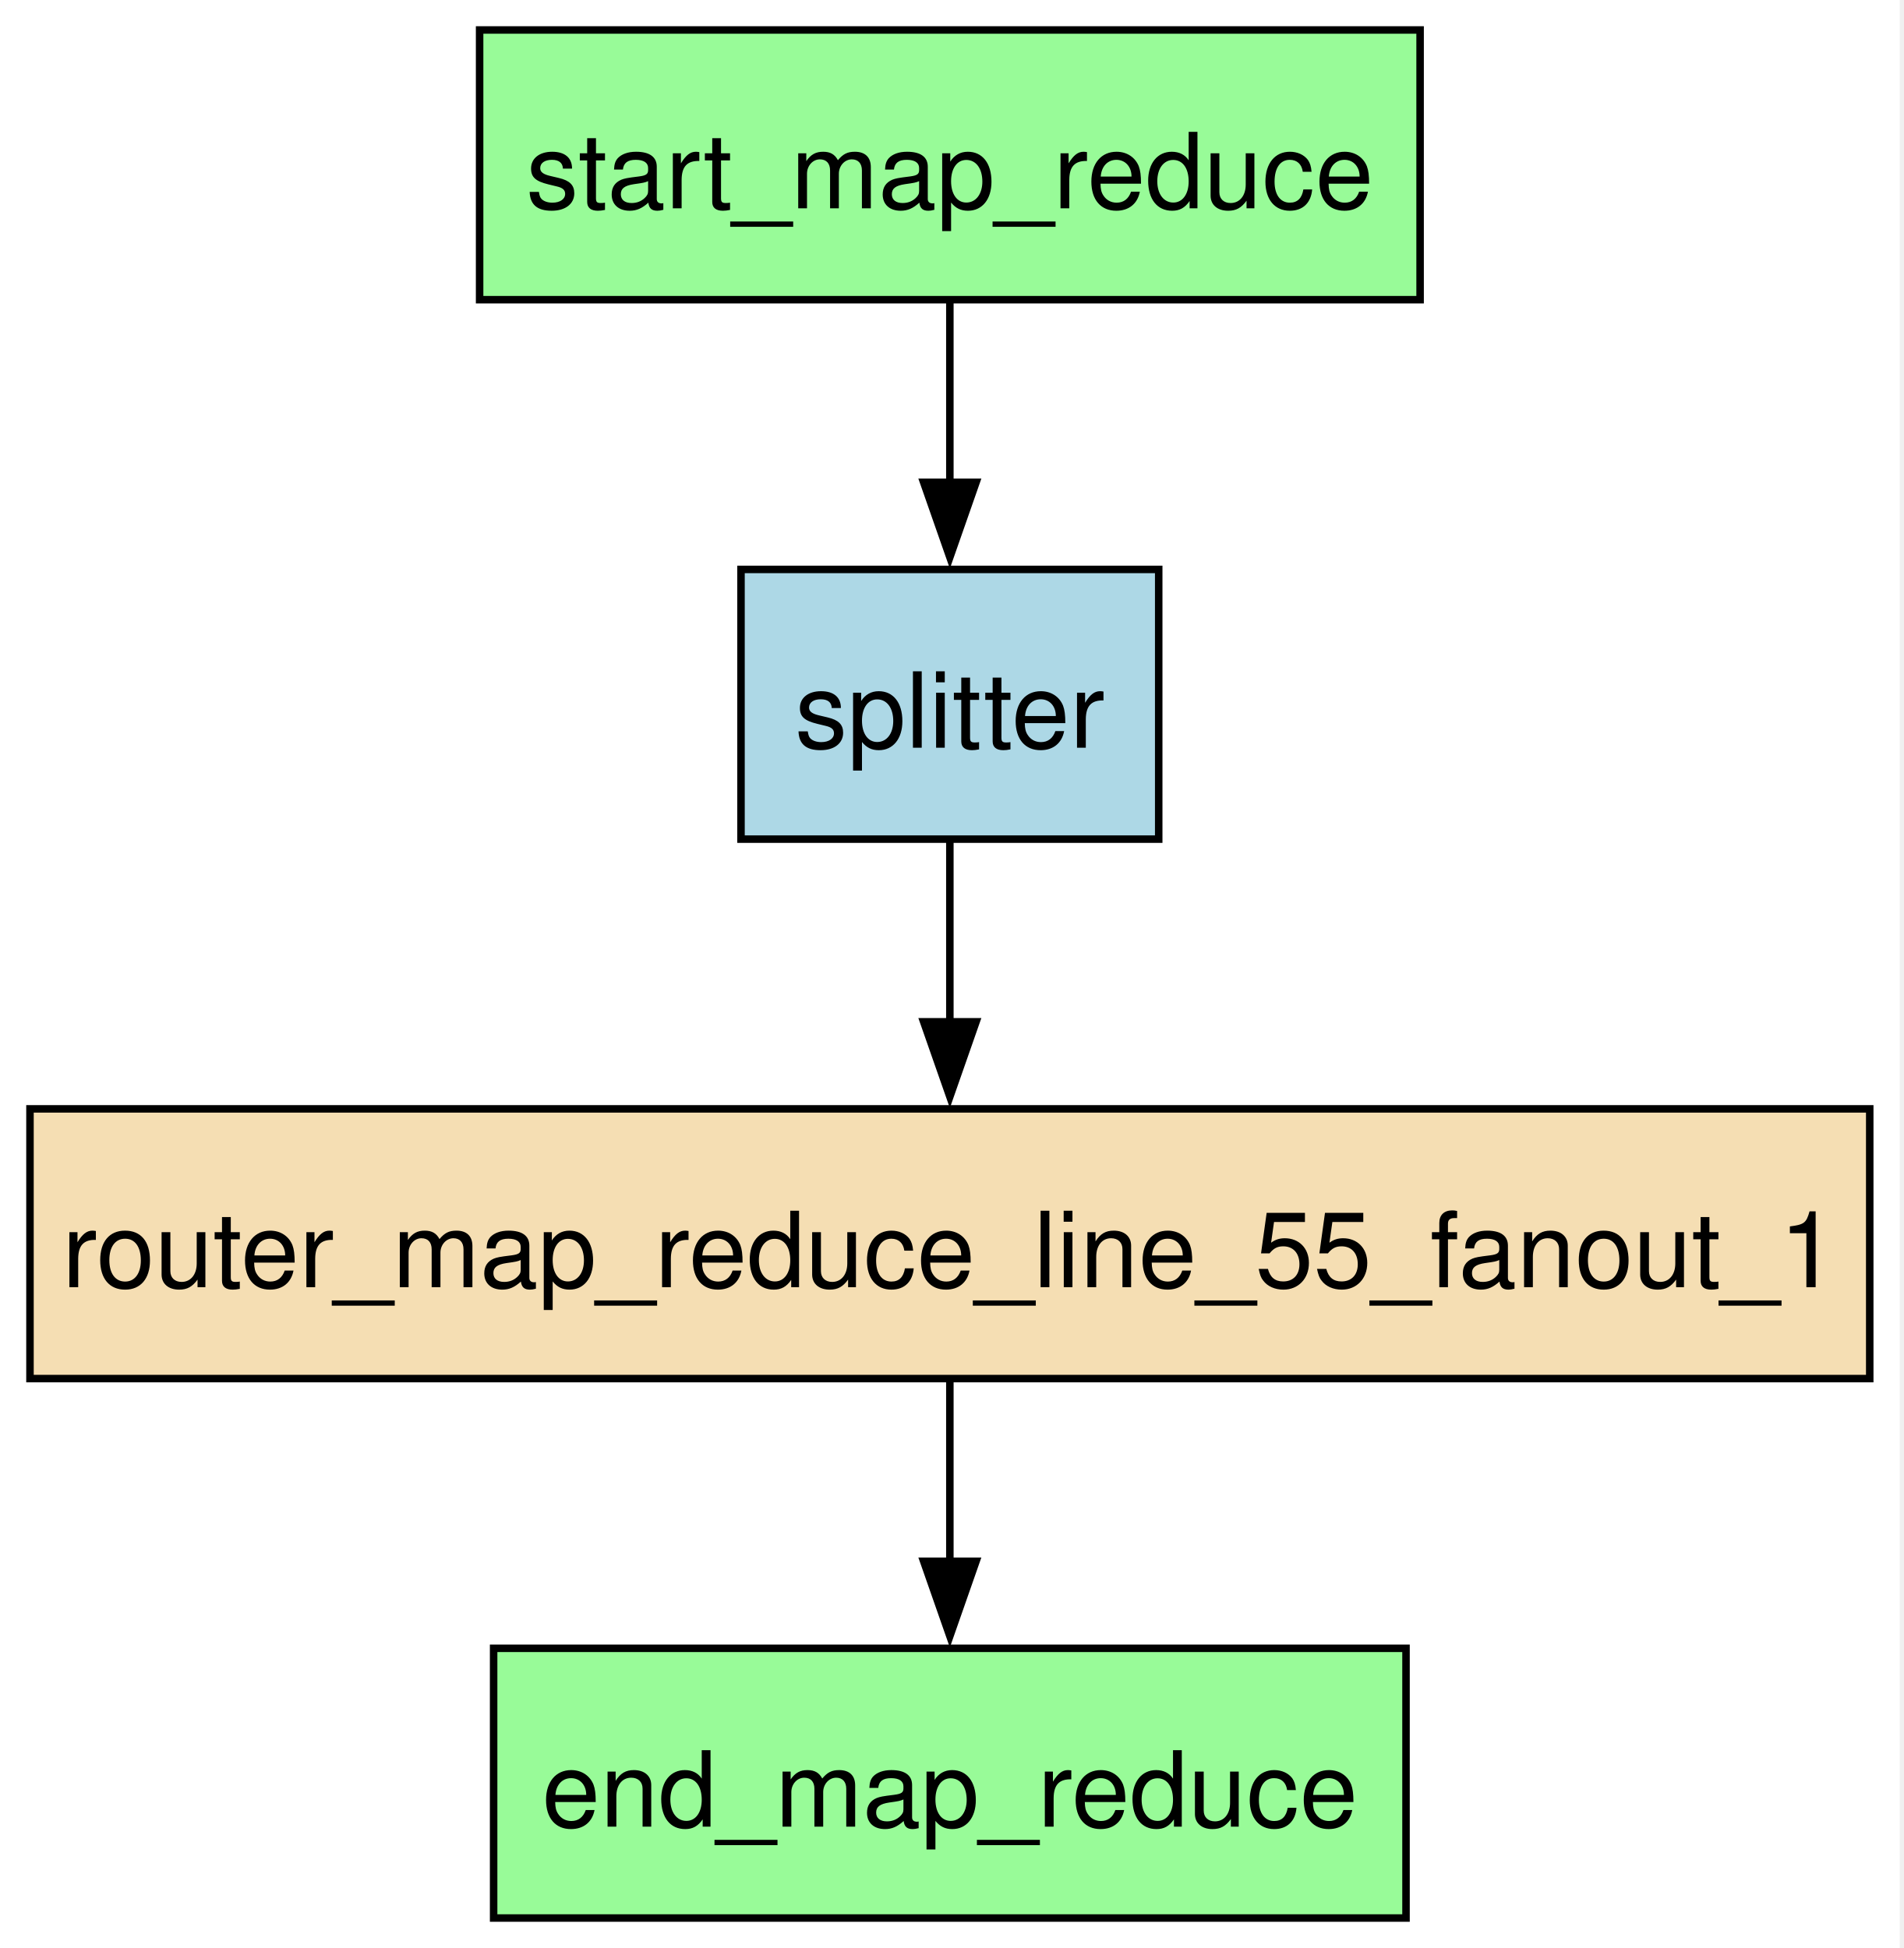
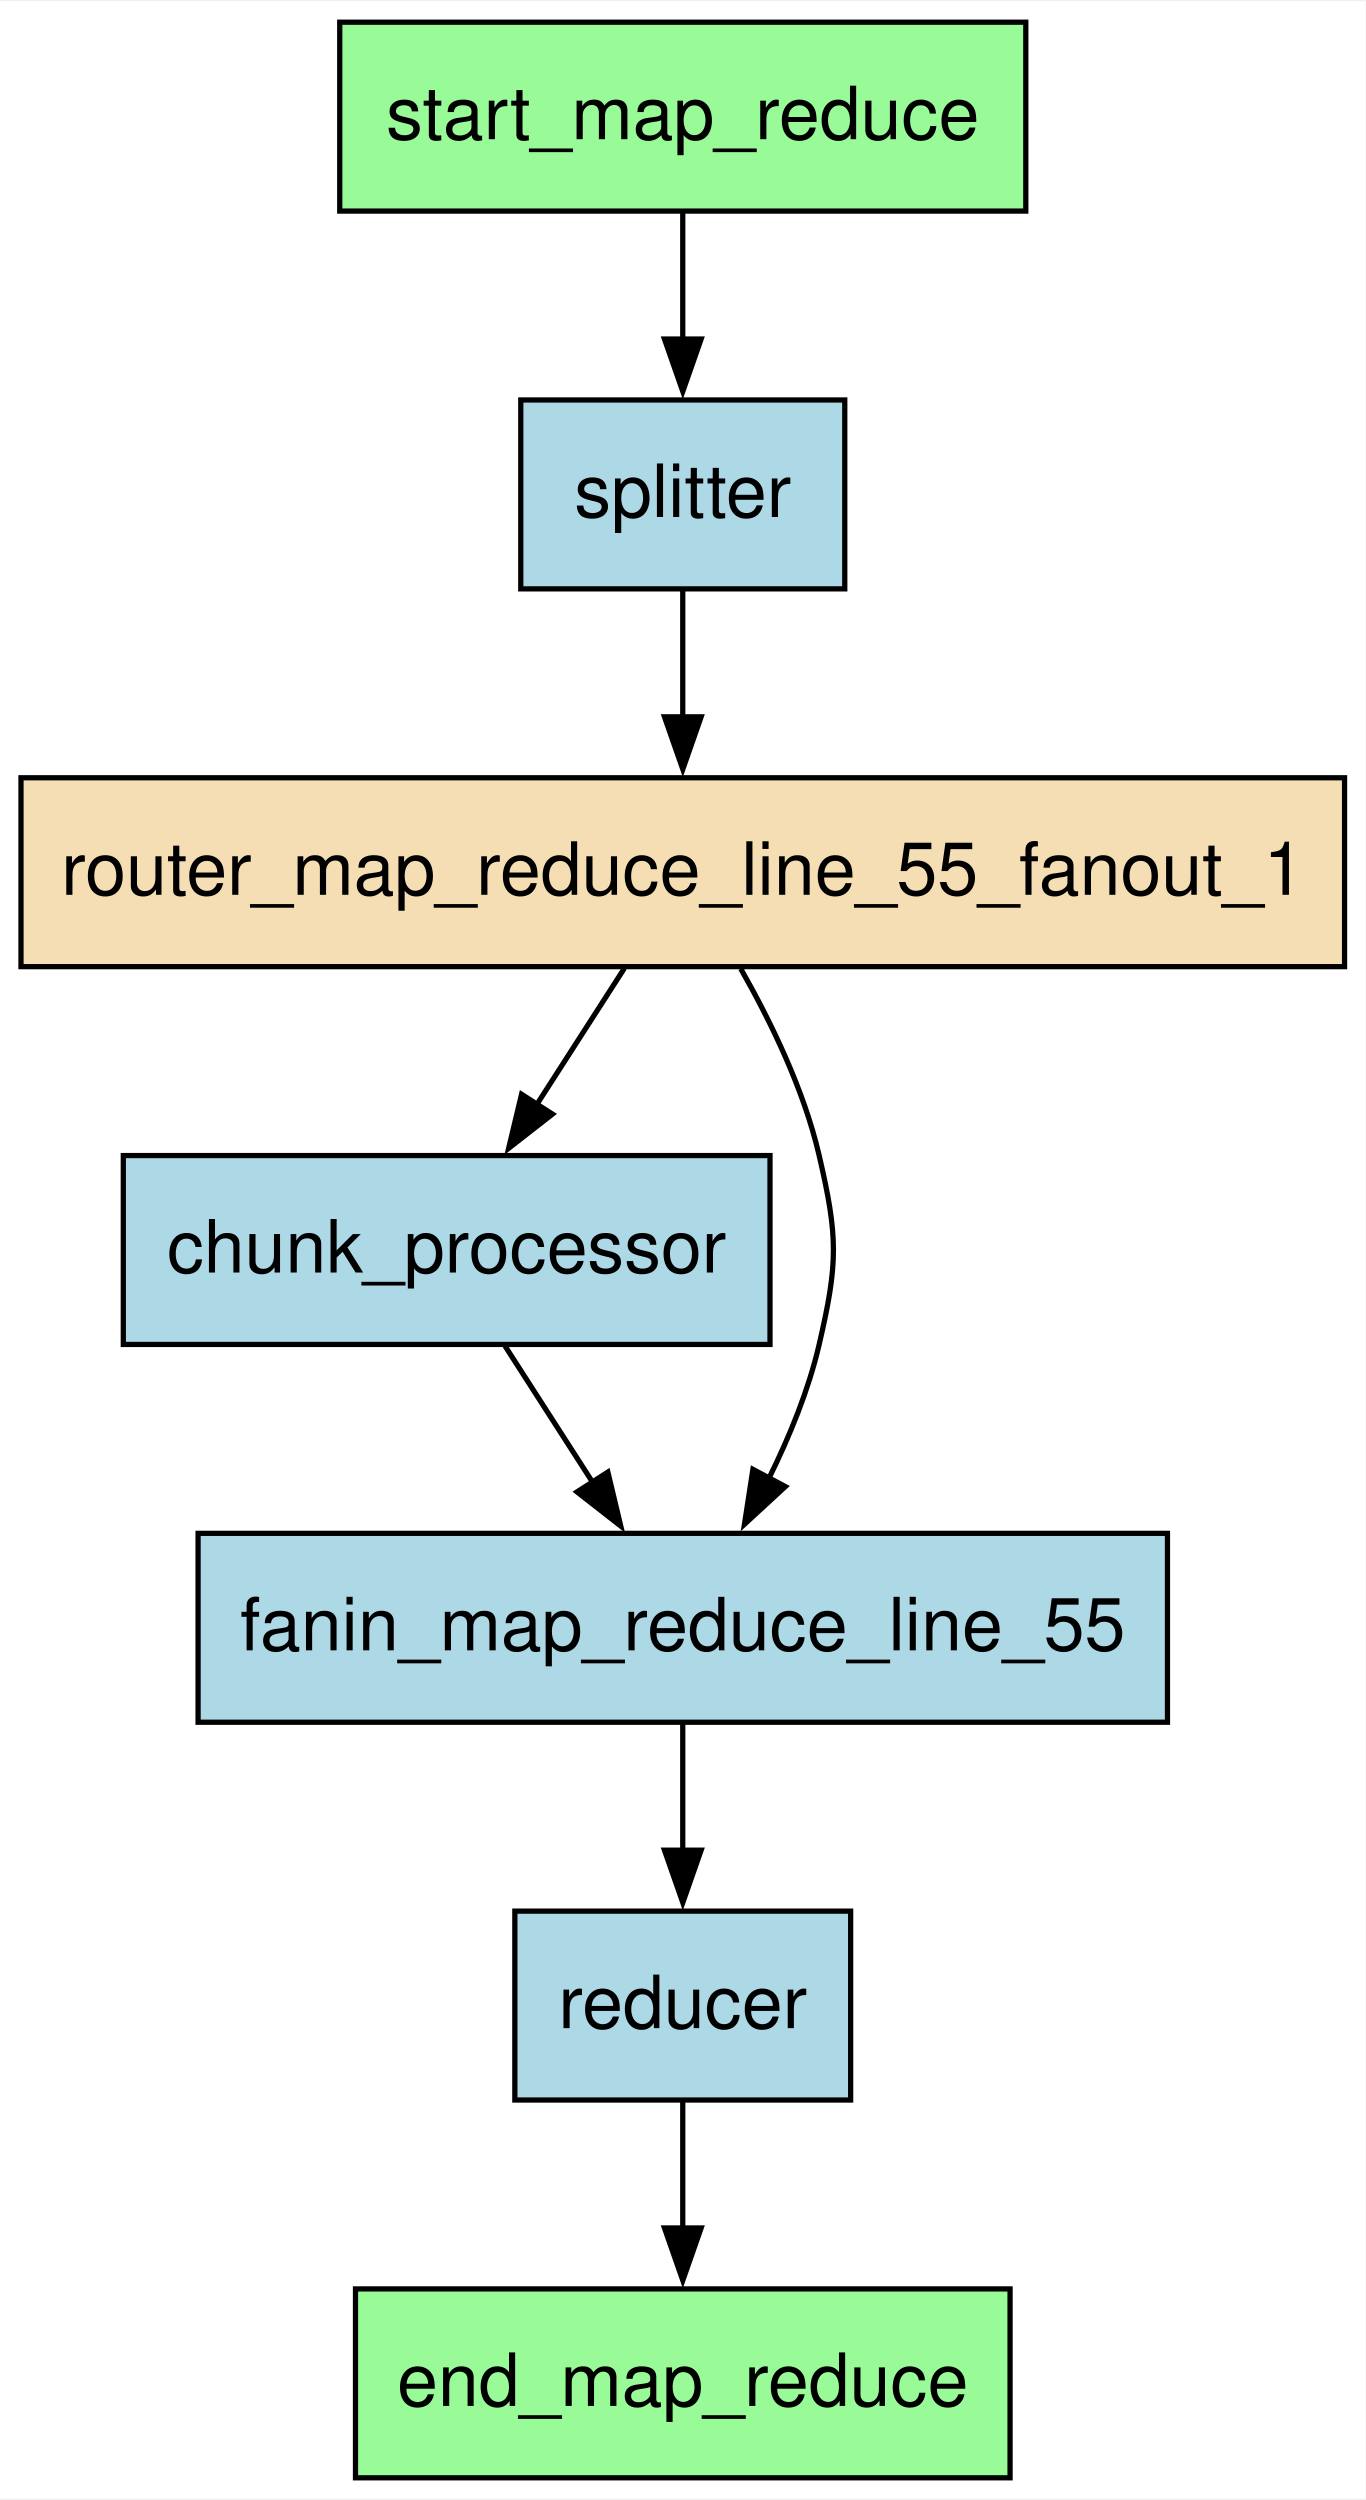
- <svg xmlns="http://www.w3.org/2000/svg" width="254pt" height="260pt" viewBox="0.00 0.00 254.00 260.00">
-   <g id="graph0" class="graph" transform="scale(1 1) rotate(0) translate(4 256)">
-     <polygon fill="white" stroke="none" points="-4,4 -4,-256 249.5,-256 249.5,4 -4,4" />
+ <svg xmlns="http://www.w3.org/2000/svg" width="260pt" height="476pt" viewBox="0.00 0.00 260.25 476.00">
+   <g id="graph0" class="graph" transform="scale(1 1) rotate(0) translate(4 472)">
+     <polygon fill="white" stroke="none" points="-4,4 -4,-472 256.25,-472 256.25,4 -4,4" />
    <g id="node1" class="node">
-       <polygon fill="palegreen" stroke="black" points="183.62,-36 61.87,-36 61.87,0 183.62,0 183.62,-36" />
-       <text xml:space="preserve" text-anchor="middle" x="122.75" y="-12.2" font-family="Helvetica,sans-Serif" font-size="14.00">end_map_reduce</text>
+       <polygon fill="lightblue" stroke="black" points="142.75,-252 19.5,-252 19.5,-216 142.75,-216 142.75,-252" />
+       <text text-anchor="middle" x="81.12" y="-229.7" font-family="Helvetica,sans-Serif" font-size="14.00">chunk_processor</text>
+     </g>
+     <g id="node3" class="node">
+       <polygon fill="lightblue" stroke="black" points="218.5,-180 33.75,-180 33.75,-144 218.5,-144 218.5,-180" />
+       <text text-anchor="middle" x="126.12" y="-157.7" font-family="Helvetica,sans-Serif" font-size="14.00">fanin_map_reduce_line_55</text>
+     </g>
+     <g id="edge6" class="edge">
+       <path fill="none" stroke="black" d="M92.25,-215.7C97.32,-207.81 103.43,-198.3 109.06,-189.55" />
+       <polygon fill="black" stroke="black" points="111.85,-191.68 114.31,-181.38 105.96,-187.9 111.85,-191.68" />
    </g>
    <g id="node2" class="node">
-       <polygon fill="wheat" stroke="black" points="245.5,-108 0,-108 0,-72 245.5,-72 245.5,-108" />
-       <text xml:space="preserve" text-anchor="middle" x="122.75" y="-84.2" font-family="Helvetica,sans-Serif" font-size="14.00">router_map_reduce_line_55_fanout_1</text>
+       <polygon fill="palegreen" stroke="black" points="188.5,-36 63.75,-36 63.75,0 188.5,0 188.5,-36" />
+       <text text-anchor="middle" x="126.12" y="-13.7" font-family="Helvetica,sans-Serif" font-size="14.00">end_map_reduce</text>
+     </g>
+     <g id="node4" class="node">
+       <polygon fill="lightblue" stroke="black" points="158.12,-108 94.12,-108 94.12,-72 158.12,-72 158.12,-108" />
+       <text text-anchor="middle" x="126.12" y="-85.7" font-family="Helvetica,sans-Serif" font-size="14.00">reducer</text>
+     </g>
+     <g id="edge4" class="edge">
+       <path fill="none" stroke="black" d="M126.12,-143.7C126.12,-136.41 126.12,-127.73 126.12,-119.54" />
+       <polygon fill="black" stroke="black" points="129.63,-119.62 126.13,-109.62 122.63,-119.62 129.63,-119.62" />
+     </g>
+     <g id="edge7" class="edge">
+       <path fill="none" stroke="black" d="M126.12,-71.7C126.12,-64.41 126.12,-55.73 126.12,-47.54" />
+       <polygon fill="black" stroke="black" points="129.63,-47.62 126.13,-37.62 122.63,-47.62 129.63,-47.62" />
+     </g>
+     <g id="node5" class="node">
+       <polygon fill="wheat" stroke="black" points="252.25,-324 0,-324 0,-288 252.25,-288 252.25,-324" />
+       <text text-anchor="middle" x="126.12" y="-301.7" font-family="Helvetica,sans-Serif" font-size="14.00">router_map_reduce_line_55_fanout_1</text>
+     </g>
+     <g id="edge5" class="edge">
+       <path fill="none" stroke="black" d="M115,-287.7C109.93,-279.81 103.82,-270.3 98.19,-261.55" />
+       <polygon fill="black" stroke="black" points="101.29,-259.9 92.94,-253.38 95.4,-263.68 101.29,-259.9" />
    </g>
    <g id="edge3" class="edge">
-       <path fill="none" stroke="black" d="M122.75,-71.7C122.75,-64.41 122.75,-55.73 122.75,-47.54" />
-       <polygon fill="black" stroke="black" points="126.25,-47.62 122.75,-37.62 119.25,-47.62 126.25,-47.62" />
+       <path fill="none" stroke="black" d="M137.17,-287.61C142.86,-277.62 149.21,-264.58 152.12,-252 155.74,-236.41 155.74,-231.59 152.12,-216 150.12,-207.35 146.49,-198.49 142.57,-190.54" />
+       <polygon fill="black" stroke="black" points="145.67,-188.91 137.88,-181.73 139.49,-192.2 145.67,-188.91" />
    </g>
-     <g id="node3" class="node">
-       <polygon fill="lightblue" stroke="black" points="150.62,-180 94.88,-180 94.88,-144 150.62,-144 150.62,-180" />
-       <text xml:space="preserve" text-anchor="middle" x="122.75" y="-156.2" font-family="Helvetica,sans-Serif" font-size="14.00">splitter</text>
+     <g id="node6" class="node">
+       <polygon fill="lightblue" stroke="black" points="157,-396 95.25,-396 95.25,-360 157,-360 157,-396" />
+       <text text-anchor="middle" x="126.12" y="-373.7" font-family="Helvetica,sans-Serif" font-size="14.00">splitter</text>
    </g>
    <g id="edge2" class="edge">
-       <path fill="none" stroke="black" d="M122.75,-143.7C122.75,-136.41 122.75,-127.73 122.75,-119.54" />
-       <polygon fill="black" stroke="black" points="126.25,-119.62 122.75,-109.62 119.25,-119.62 126.25,-119.62" />
+       <path fill="none" stroke="black" d="M126.12,-359.7C126.12,-352.41 126.12,-343.73 126.12,-335.54" />
+       <polygon fill="black" stroke="black" points="129.63,-335.62 126.13,-325.62 122.63,-335.62 129.63,-335.62" />
    </g>
-     <g id="node4" class="node">
-       <polygon fill="palegreen" stroke="black" points="185.5,-252 60,-252 60,-216 185.5,-216 185.5,-252" />
-       <text xml:space="preserve" text-anchor="middle" x="122.75" y="-228.2" font-family="Helvetica,sans-Serif" font-size="14.00">start_map_reduce</text>
+     <g id="node7" class="node">
+       <polygon fill="palegreen" stroke="black" points="191.5,-468 60.75,-468 60.75,-432 191.5,-432 191.5,-468" />
+       <text text-anchor="middle" x="126.12" y="-445.7" font-family="Helvetica,sans-Serif" font-size="14.00">start_map_reduce</text>
    </g>
    <g id="edge1" class="edge">
-       <path fill="none" stroke="black" d="M122.75,-215.7C122.75,-208.41 122.75,-199.73 122.75,-191.54" />
-       <polygon fill="black" stroke="black" points="126.25,-191.62 122.75,-181.62 119.25,-191.62 126.25,-191.62" />
+       <path fill="none" stroke="black" d="M126.12,-431.7C126.12,-424.41 126.12,-415.73 126.12,-407.54" />
+       <polygon fill="black" stroke="black" points="129.63,-407.62 126.13,-397.62 122.63,-407.62 129.63,-407.62" />
    </g>
  </g>
</svg>
